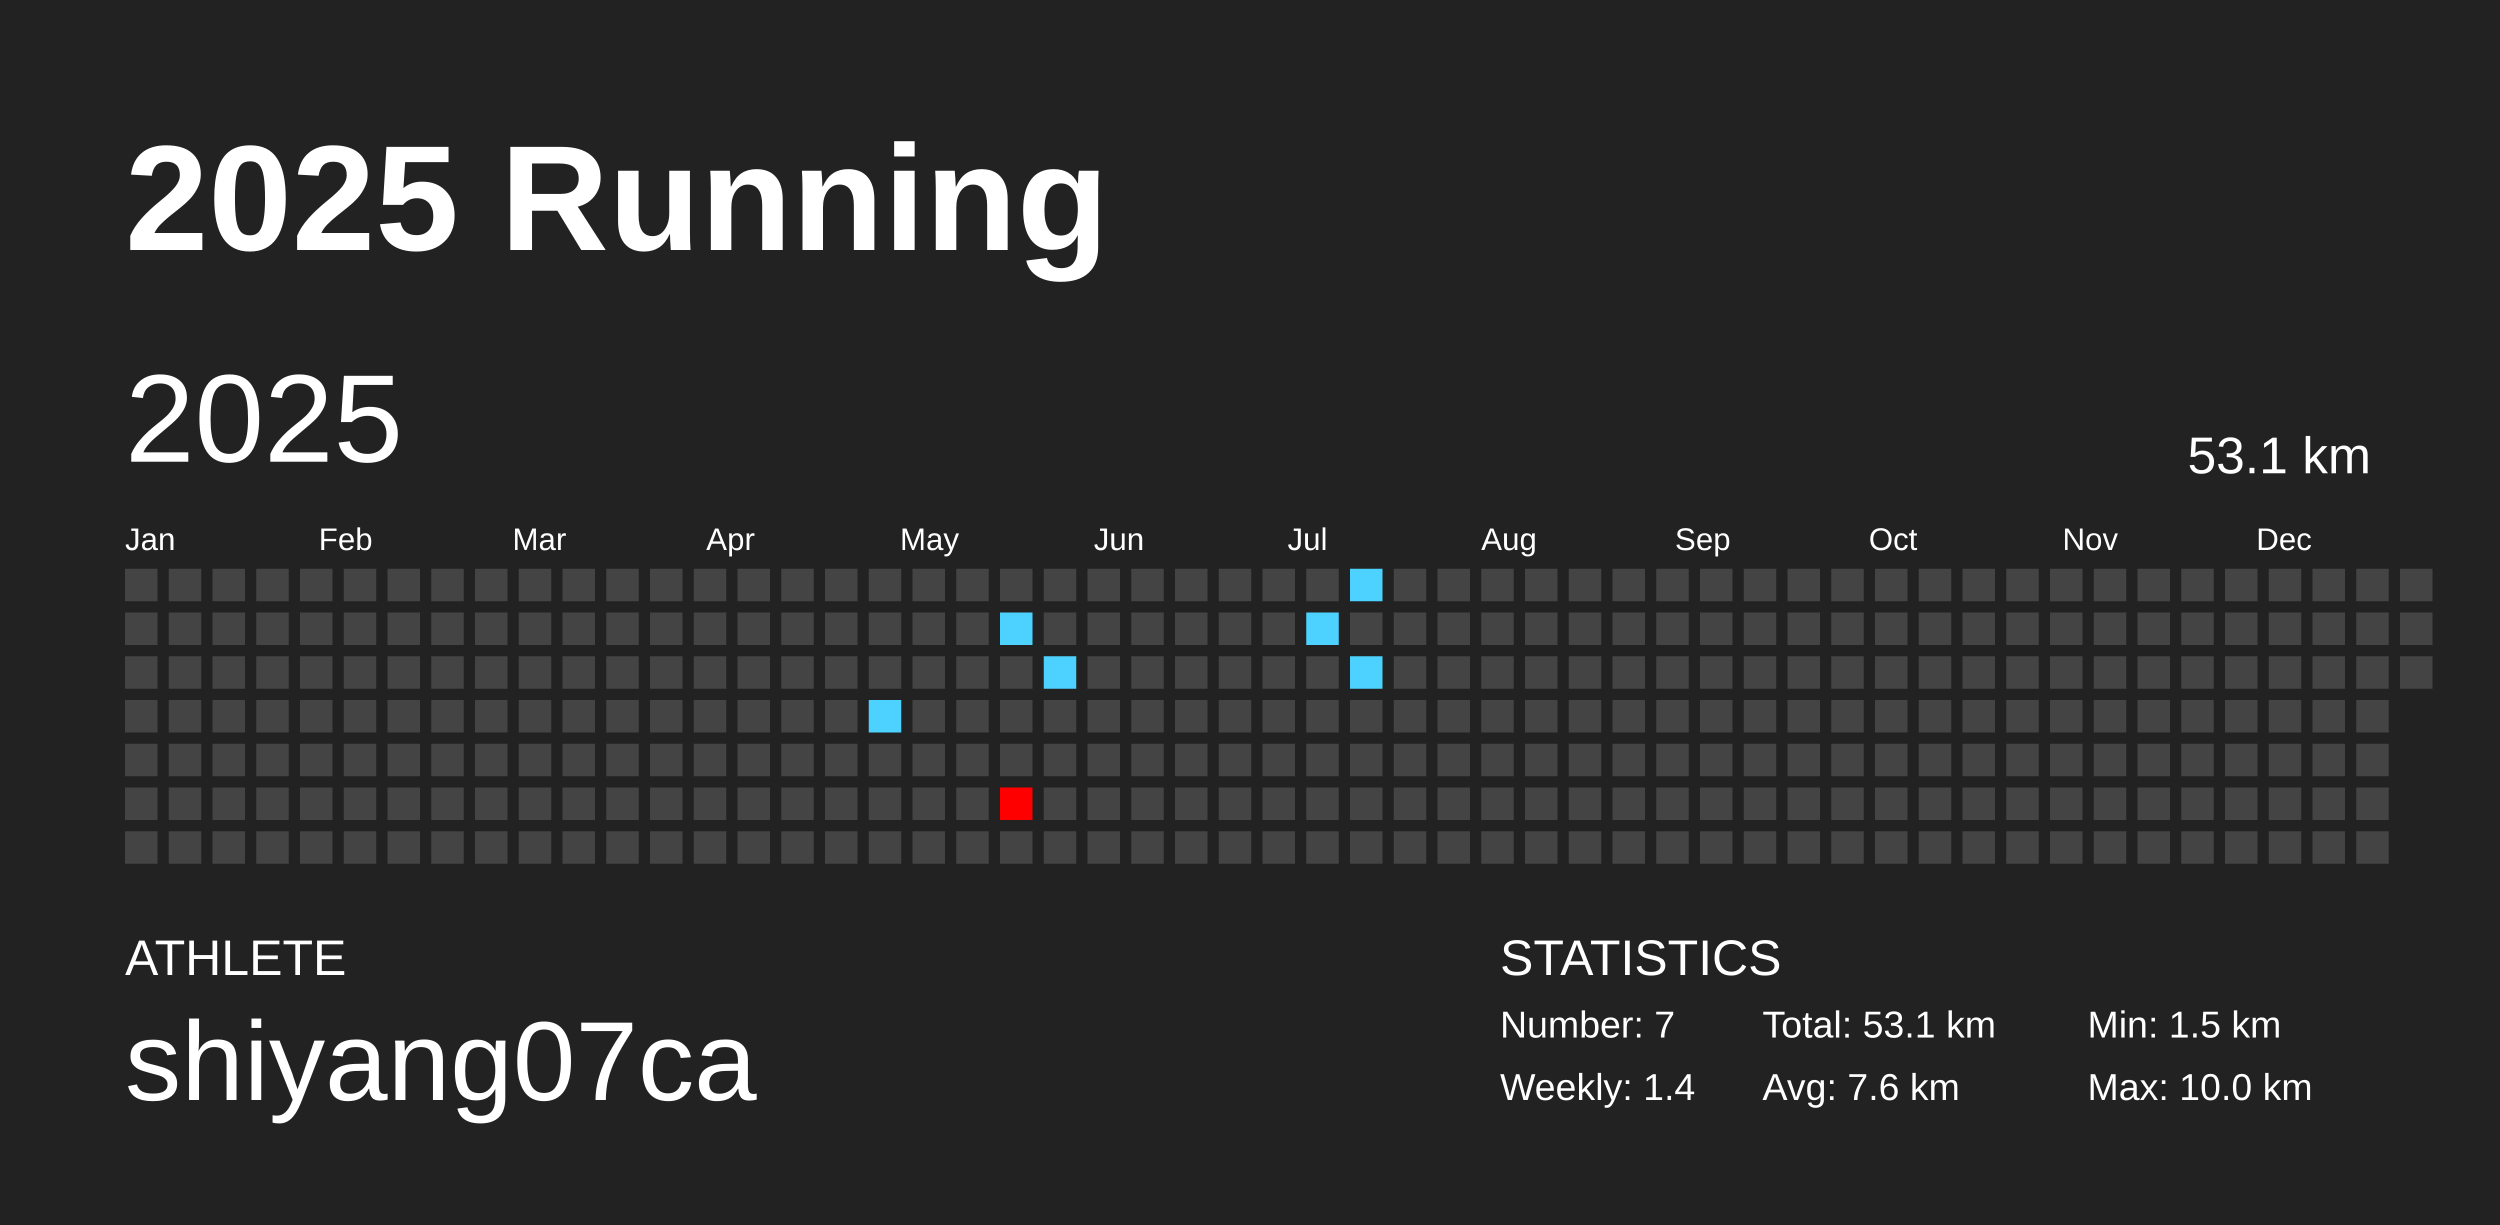
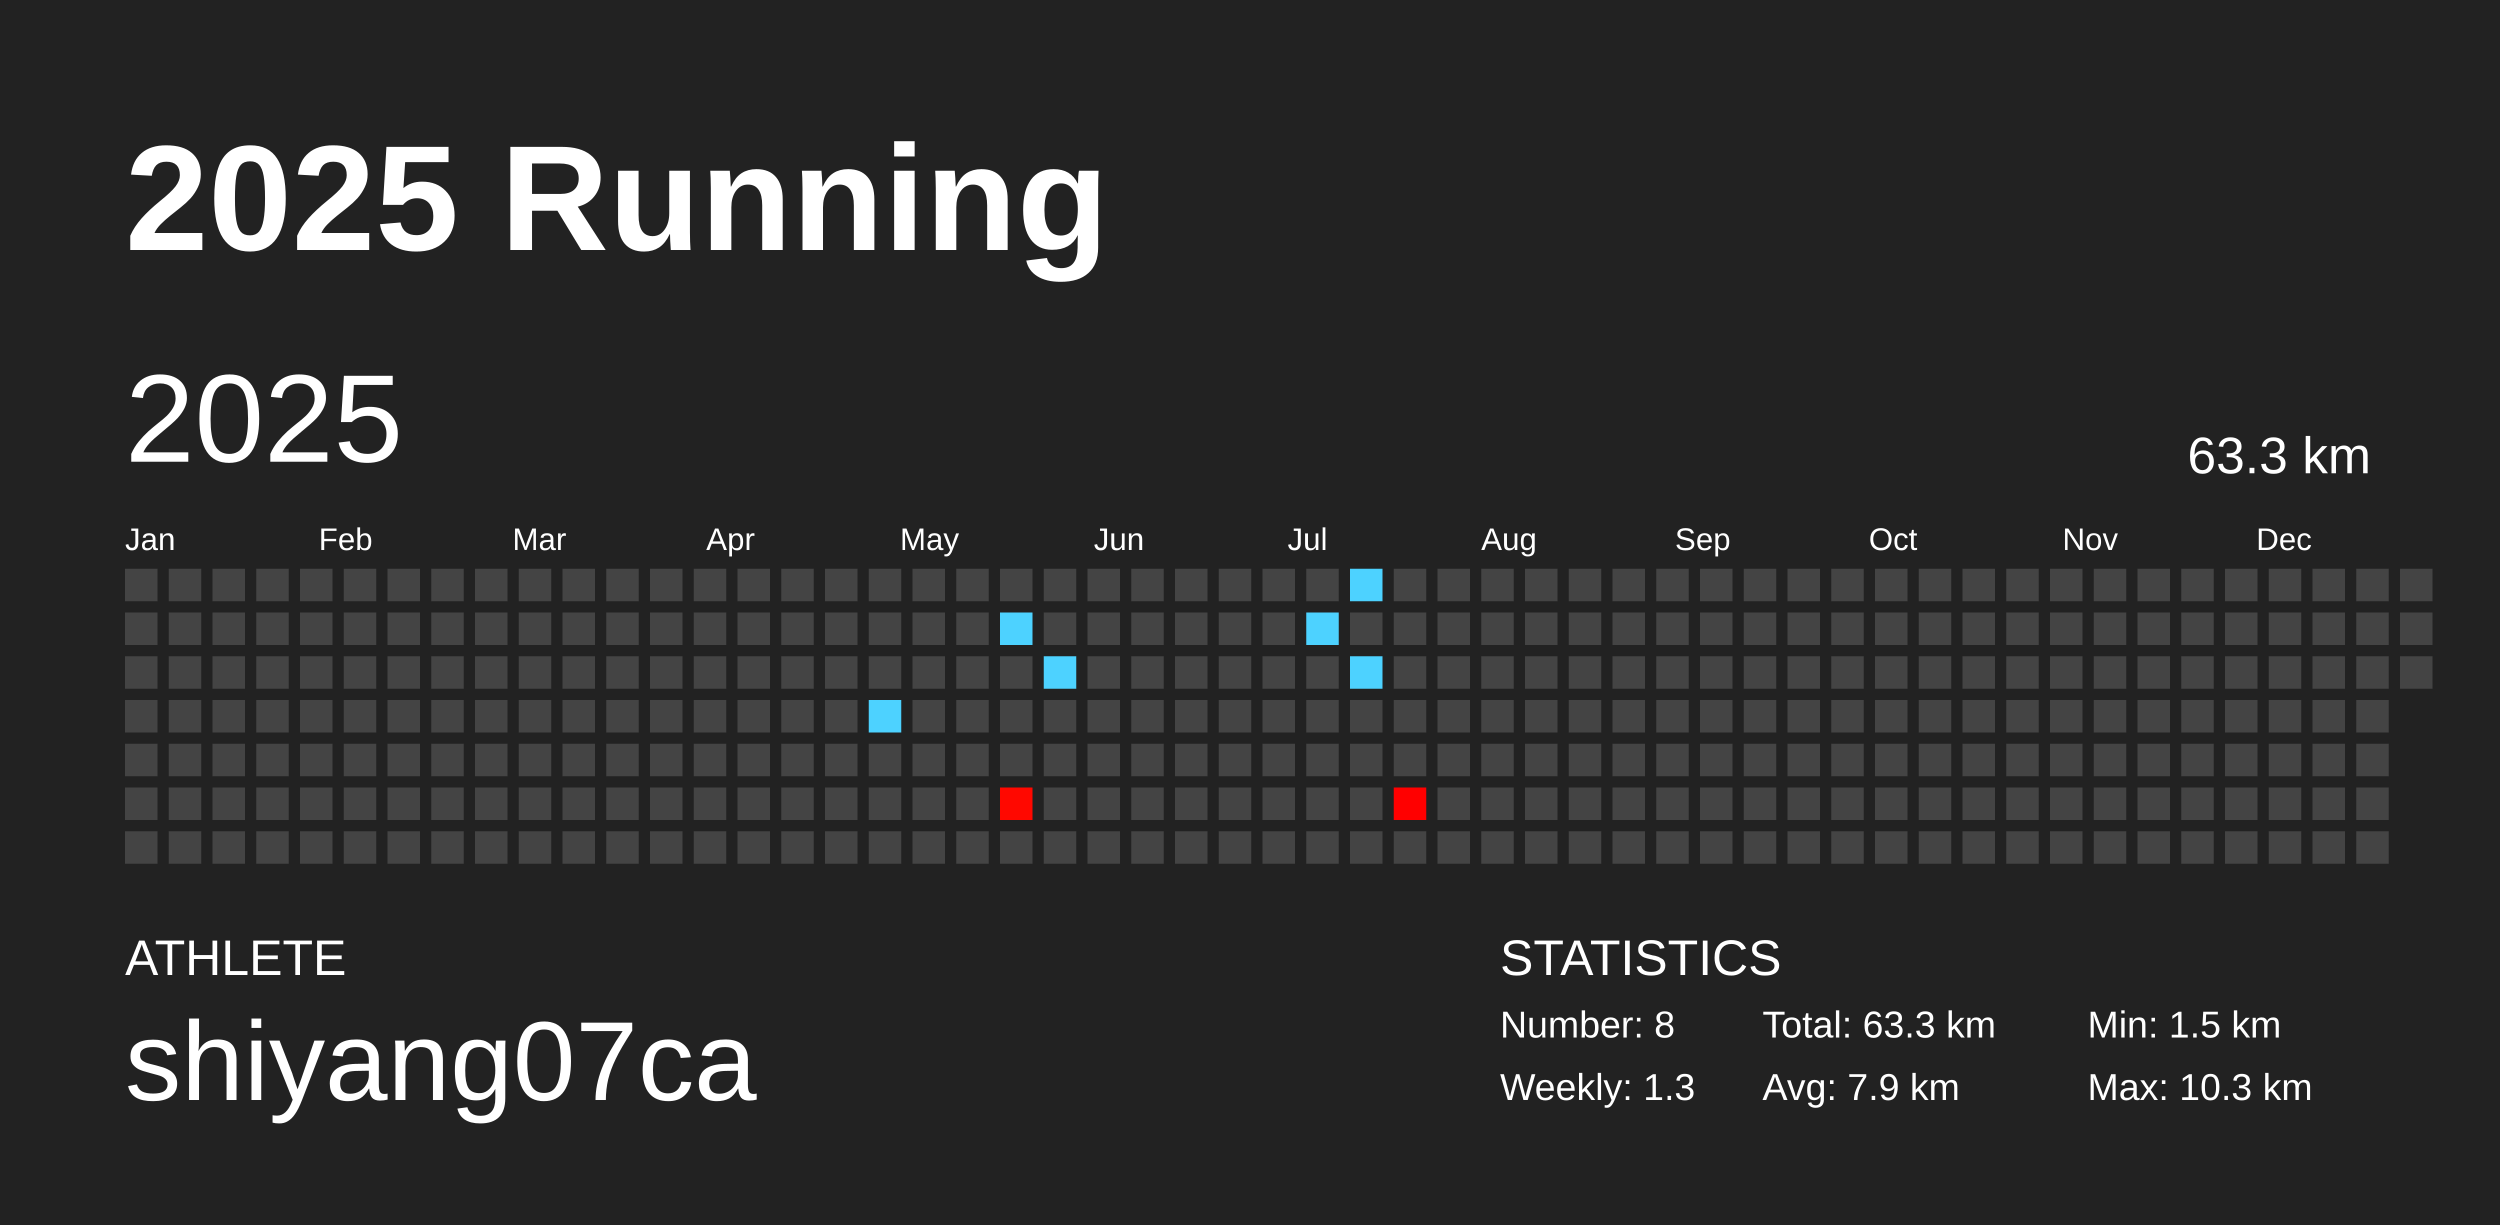
<svg xmlns="http://www.w3.org/2000/svg" baseProfile="full" height="98mm" version="1.1" viewBox="0,0,200,98" width="200mm">
  <defs />
  <rect fill="#222222" height="98" width="200" x="0" y="0" />
  <text fill="#FFFFFF" style="font-size:12px; font-family:Arial; font-weight:bold;" x="10" y="20">2025 Running</text>
  <text fill="#FFFFFF" style="font-size:4px; font-family:Arial" x="10" y="78">ATHLETE</text>
  <text fill="#FFFFFF" style="font-size:9px; font-family:Arial" x="10" y="88">shiyang07ca</text>
  <text fill="#FFFFFF" style="font-size:4px; font-family:Arial" x="120" y="78">STATISTICS</text>
-   <text fill="#FFFFFF" style="font-size:3px; font-family:Arial" x="120" y="83">Number: 7</text>
-   <text fill="#FFFFFF" style="font-size:3px; font-family:Arial" x="120" y="88">Weekly: 1.4</text>
-   <text fill="#FFFFFF" style="font-size:3px; font-family:Arial" x="141" y="83">Total: 53.1 km</text>
-   <text fill="#FFFFFF" style="font-size:3px; font-family:Arial" x="141" y="88">Avg: 7.6 km</text>
+   <text fill="#FFFFFF" style="font-size:3px; font-family:Arial" x="120" y="83">Number: 8</text>
+   <text fill="#FFFFFF" style="font-size:3px; font-family:Arial" x="120" y="88">Weekly: 1.3</text>
+   <text fill="#FFFFFF" style="font-size:3px; font-family:Arial" x="141" y="83">Total: 63.3 km</text>
+   <text fill="#FFFFFF" style="font-size:3px; font-family:Arial" x="141" y="88">Avg: 7.9 km</text>
  <text fill="#FFFFFF" style="font-size:3px; font-family:Arial" x="167" y="83">Min: 1.5 km</text>
-   <text fill="#FFFFFF" style="font-size:3px; font-family:Arial" x="167" y="88">Max: 10.0 km</text>
+   <text fill="#FFFFFF" style="font-size:3px; font-family:Arial" x="167" y="88">Max: 10.3 km</text>
  <text dominant-baseline="hanging" fill="#FFFFFF" style="font-size:10.0px; font-family:Arial;" x="10" y="30">2025</text>
-   <text dominant-baseline="hanging" fill="#FFFFFF" style="font-size:4.125px; font-family:Arial;" x="175" y="35">53.1 km</text>
+   <text dominant-baseline="hanging" fill="#FFFFFF" style="font-size:4.125px; font-family:Arial;" x="175" y="35">63.3 km</text>
  <text fill="#FFFFFF" style="font-size:2.5px; font-family:Arial" x="10.0" y="44">Jan</text>
  <text fill="#FFFFFF" style="font-size:2.5px; font-family:Arial" x="25.5" y="44">Feb</text>
  <text fill="#FFFFFF" style="font-size:2.5px; font-family:Arial" x="41.0" y="44">Mar</text>
  <text fill="#FFFFFF" style="font-size:2.5px; font-family:Arial" x="56.5" y="44">Apr</text>
  <text fill="#FFFFFF" style="font-size:2.5px; font-family:Arial" x="72.0" y="44">May</text>
  <text fill="#FFFFFF" style="font-size:2.5px; font-family:Arial" x="87.5" y="44">Jun</text>
  <text fill="#FFFFFF" style="font-size:2.5px; font-family:Arial" x="103.0" y="44">Jul</text>
  <text fill="#FFFFFF" style="font-size:2.5px; font-family:Arial" x="118.5" y="44">Aug</text>
  <text fill="#FFFFFF" style="font-size:2.5px; font-family:Arial" x="134.0" y="44">Sep</text>
  <text fill="#FFFFFF" style="font-size:2.5px; font-family:Arial" x="149.5" y="44">Oct</text>
  <text fill="#FFFFFF" style="font-size:2.5px; font-family:Arial" x="165.0" y="44">Nov</text>
  <text fill="#FFFFFF" style="font-size:2.5px; font-family:Arial" x="180.5" y="44">Dec</text>
  <rect fill="#444444" height="2.6" width="2.6" x="10.0" y="45.5" />
  <rect fill="#444444" height="2.6" width="2.6" x="10.0" y="49.0" />
  <rect fill="#444444" height="2.6" width="2.6" x="10.0" y="52.5" />
  <rect fill="#444444" height="2.6" width="2.6" x="10.0" y="56.0" />
  <rect fill="#444444" height="2.6" width="2.6" x="10.0" y="59.5" />
  <rect fill="#444444" height="2.6" width="2.6" x="10.0" y="63.0" />
  <rect fill="#444444" height="2.6" width="2.6" x="10.0" y="66.5" />
  <rect fill="#444444" height="2.6" width="2.6" x="13.5" y="45.5" />
  <rect fill="#444444" height="2.6" width="2.6" x="13.5" y="49.0" />
  <rect fill="#444444" height="2.6" width="2.6" x="13.5" y="52.5" />
  <rect fill="#444444" height="2.6" width="2.6" x="13.5" y="56.0" />
  <rect fill="#444444" height="2.6" width="2.6" x="13.5" y="59.5" />
  <rect fill="#444444" height="2.6" width="2.6" x="13.5" y="63.0" />
  <rect fill="#444444" height="2.6" width="2.6" x="13.5" y="66.5" />
  <rect fill="#444444" height="2.6" width="2.6" x="17.0" y="45.5" />
  <rect fill="#444444" height="2.6" width="2.6" x="17.0" y="49.0" />
  <rect fill="#444444" height="2.6" width="2.6" x="17.0" y="52.5" />
  <rect fill="#444444" height="2.6" width="2.6" x="17.0" y="56.0" />
  <rect fill="#444444" height="2.6" width="2.6" x="17.0" y="59.5" />
  <rect fill="#444444" height="2.6" width="2.6" x="17.0" y="63.0" />
  <rect fill="#444444" height="2.6" width="2.6" x="17.0" y="66.5" />
  <rect fill="#444444" height="2.6" width="2.6" x="20.5" y="45.5" />
  <rect fill="#444444" height="2.6" width="2.6" x="20.5" y="49.0" />
  <rect fill="#444444" height="2.6" width="2.6" x="20.5" y="52.5" />
  <rect fill="#444444" height="2.6" width="2.6" x="20.5" y="56.0" />
  <rect fill="#444444" height="2.6" width="2.6" x="20.5" y="59.5" />
  <rect fill="#444444" height="2.6" width="2.6" x="20.5" y="63.0" />
  <rect fill="#444444" height="2.6" width="2.6" x="20.5" y="66.5" />
  <rect fill="#444444" height="2.6" width="2.6" x="24.0" y="45.5" />
  <rect fill="#444444" height="2.6" width="2.6" x="24.0" y="49.0" />
  <rect fill="#444444" height="2.6" width="2.6" x="24.0" y="52.5" />
  <rect fill="#444444" height="2.6" width="2.6" x="24.0" y="56.0" />
  <rect fill="#444444" height="2.6" width="2.6" x="24.0" y="59.5" />
  <rect fill="#444444" height="2.6" width="2.6" x="24.0" y="63.0" />
  <rect fill="#444444" height="2.6" width="2.6" x="24.0" y="66.5" />
  <rect fill="#444444" height="2.6" width="2.6" x="27.5" y="45.5" />
  <rect fill="#444444" height="2.6" width="2.6" x="27.5" y="49.0" />
  <rect fill="#444444" height="2.6" width="2.6" x="27.5" y="52.5" />
  <rect fill="#444444" height="2.6" width="2.6" x="27.5" y="56.0" />
  <rect fill="#444444" height="2.6" width="2.6" x="27.5" y="59.5" />
  <rect fill="#444444" height="2.6" width="2.6" x="27.5" y="63.0" />
  <rect fill="#444444" height="2.6" width="2.6" x="27.5" y="66.5" />
  <rect fill="#444444" height="2.6" width="2.6" x="31.0" y="45.5" />
  <rect fill="#444444" height="2.6" width="2.6" x="31.0" y="49.0" />
  <rect fill="#444444" height="2.6" width="2.6" x="31.0" y="52.5" />
  <rect fill="#444444" height="2.6" width="2.6" x="31.0" y="56.0" />
  <rect fill="#444444" height="2.6" width="2.6" x="31.0" y="59.5" />
  <rect fill="#444444" height="2.6" width="2.6" x="31.0" y="63.0" />
  <rect fill="#444444" height="2.6" width="2.6" x="31.0" y="66.5" />
  <rect fill="#444444" height="2.6" width="2.6" x="34.5" y="45.5" />
  <rect fill="#444444" height="2.6" width="2.6" x="34.5" y="49.0" />
  <rect fill="#444444" height="2.6" width="2.6" x="34.5" y="52.5" />
  <rect fill="#444444" height="2.6" width="2.6" x="34.5" y="56.0" />
  <rect fill="#444444" height="2.6" width="2.6" x="34.5" y="59.5" />
  <rect fill="#444444" height="2.6" width="2.6" x="34.5" y="63.0" />
  <rect fill="#444444" height="2.6" width="2.6" x="34.5" y="66.5" />
  <rect fill="#444444" height="2.6" width="2.6" x="38.0" y="45.5" />
  <rect fill="#444444" height="2.6" width="2.6" x="38.0" y="49.0" />
  <rect fill="#444444" height="2.6" width="2.6" x="38.0" y="52.5" />
  <rect fill="#444444" height="2.6" width="2.6" x="38.0" y="56.0" />
  <rect fill="#444444" height="2.6" width="2.6" x="38.0" y="59.5" />
  <rect fill="#444444" height="2.6" width="2.6" x="38.0" y="63.0" />
  <rect fill="#444444" height="2.6" width="2.6" x="38.0" y="66.5" />
  <rect fill="#444444" height="2.6" width="2.6" x="41.5" y="45.5" />
  <rect fill="#444444" height="2.6" width="2.6" x="41.5" y="49.0" />
  <rect fill="#444444" height="2.6" width="2.6" x="41.5" y="52.5" />
  <rect fill="#444444" height="2.6" width="2.6" x="41.5" y="56.0" />
  <rect fill="#444444" height="2.6" width="2.6" x="41.5" y="59.5" />
  <rect fill="#444444" height="2.6" width="2.6" x="41.5" y="63.0" />
  <rect fill="#444444" height="2.6" width="2.6" x="41.5" y="66.5" />
  <rect fill="#444444" height="2.6" width="2.6" x="45.0" y="45.5" />
  <rect fill="#444444" height="2.6" width="2.6" x="45.0" y="49.0" />
  <rect fill="#444444" height="2.6" width="2.6" x="45.0" y="52.5" />
  <rect fill="#444444" height="2.6" width="2.6" x="45.0" y="56.0" />
  <rect fill="#444444" height="2.6" width="2.6" x="45.0" y="59.5" />
  <rect fill="#444444" height="2.6" width="2.6" x="45.0" y="63.0" />
  <rect fill="#444444" height="2.6" width="2.6" x="45.0" y="66.5" />
  <rect fill="#444444" height="2.6" width="2.6" x="48.5" y="45.5" />
  <rect fill="#444444" height="2.6" width="2.6" x="48.5" y="49.0" />
  <rect fill="#444444" height="2.6" width="2.6" x="48.5" y="52.5" />
  <rect fill="#444444" height="2.6" width="2.6" x="48.5" y="56.0" />
  <rect fill="#444444" height="2.6" width="2.6" x="48.5" y="59.5" />
  <rect fill="#444444" height="2.6" width="2.6" x="48.5" y="63.0" />
  <rect fill="#444444" height="2.6" width="2.6" x="48.5" y="66.5" />
  <rect fill="#444444" height="2.6" width="2.6" x="52.0" y="45.5" />
  <rect fill="#444444" height="2.6" width="2.6" x="52.0" y="49.0" />
  <rect fill="#444444" height="2.6" width="2.6" x="52.0" y="52.5" />
  <rect fill="#444444" height="2.6" width="2.6" x="52.0" y="56.0" />
  <rect fill="#444444" height="2.6" width="2.6" x="52.0" y="59.5" />
  <rect fill="#444444" height="2.6" width="2.6" x="52.0" y="63.0" />
  <rect fill="#444444" height="2.6" width="2.6" x="52.0" y="66.5" />
  <rect fill="#444444" height="2.6" width="2.6" x="55.5" y="45.5" />
  <rect fill="#444444" height="2.6" width="2.6" x="55.5" y="49.0" />
  <rect fill="#444444" height="2.6" width="2.6" x="55.5" y="52.5" />
  <rect fill="#444444" height="2.6" width="2.6" x="55.5" y="56.0" />
  <rect fill="#444444" height="2.6" width="2.6" x="55.5" y="59.5" />
  <rect fill="#444444" height="2.6" width="2.6" x="55.5" y="63.0" />
  <rect fill="#444444" height="2.6" width="2.6" x="55.5" y="66.5" />
  <rect fill="#444444" height="2.6" width="2.6" x="59.0" y="45.5" />
  <rect fill="#444444" height="2.6" width="2.6" x="59.0" y="49.0" />
  <rect fill="#444444" height="2.6" width="2.6" x="59.0" y="52.5" />
  <rect fill="#444444" height="2.6" width="2.6" x="59.0" y="56.0" />
  <rect fill="#444444" height="2.6" width="2.6" x="59.0" y="59.5" />
  <rect fill="#444444" height="2.6" width="2.6" x="59.0" y="63.0" />
  <rect fill="#444444" height="2.6" width="2.6" x="59.0" y="66.5" />
  <rect fill="#444444" height="2.6" width="2.6" x="62.5" y="45.5" />
  <rect fill="#444444" height="2.6" width="2.6" x="62.5" y="49.0" />
  <rect fill="#444444" height="2.6" width="2.6" x="62.5" y="52.5" />
  <rect fill="#444444" height="2.6" width="2.6" x="62.5" y="56.0" />
  <rect fill="#444444" height="2.6" width="2.6" x="62.5" y="59.5" />
  <rect fill="#444444" height="2.6" width="2.6" x="62.5" y="63.0" />
  <rect fill="#444444" height="2.6" width="2.6" x="62.5" y="66.5" />
  <rect fill="#444444" height="2.6" width="2.6" x="66.0" y="45.5" />
  <rect fill="#444444" height="2.6" width="2.6" x="66.0" y="49.0" />
  <rect fill="#444444" height="2.6" width="2.6" x="66.0" y="52.5" />
  <rect fill="#444444" height="2.6" width="2.6" x="66.0" y="56.0" />
  <rect fill="#444444" height="2.6" width="2.6" x="66.0" y="59.5" />
  <rect fill="#444444" height="2.6" width="2.6" x="66.0" y="63.0" />
  <rect fill="#444444" height="2.6" width="2.6" x="66.0" y="66.5" />
  <rect fill="#444444" height="2.6" width="2.6" x="69.5" y="45.5" />
  <rect fill="#444444" height="2.6" width="2.6" x="69.5" y="49.0" />
  <rect fill="#444444" height="2.6" width="2.6" x="69.5" y="52.5" />
  <rect fill="#4dd2ff" height="2.6" width="2.6" x="69.5" y="56.0" />
  <rect fill="#444444" height="2.6" width="2.6" x="69.5" y="59.5" />
  <rect fill="#444444" height="2.6" width="2.6" x="69.5" y="63.0" />
  <rect fill="#444444" height="2.6" width="2.6" x="69.5" y="66.5" />
  <rect fill="#444444" height="2.6" width="2.6" x="73.0" y="45.5" />
  <rect fill="#444444" height="2.6" width="2.6" x="73.0" y="49.0" />
  <rect fill="#444444" height="2.6" width="2.6" x="73.0" y="52.5" />
  <rect fill="#444444" height="2.6" width="2.6" x="73.0" y="56.0" />
  <rect fill="#444444" height="2.6" width="2.6" x="73.0" y="59.5" />
  <rect fill="#444444" height="2.6" width="2.6" x="73.0" y="63.0" />
  <rect fill="#444444" height="2.6" width="2.6" x="73.0" y="66.5" />
  <rect fill="#444444" height="2.6" width="2.6" x="76.5" y="45.5" />
  <rect fill="#444444" height="2.6" width="2.6" x="76.5" y="49.0" />
  <rect fill="#444444" height="2.6" width="2.6" x="76.5" y="52.5" />
  <rect fill="#444444" height="2.6" width="2.6" x="76.5" y="56.0" />
  <rect fill="#444444" height="2.6" width="2.6" x="76.5" y="59.5" />
  <rect fill="#444444" height="2.6" width="2.6" x="76.5" y="63.0" />
  <rect fill="#444444" height="2.6" width="2.6" x="76.5" y="66.5" />
  <rect fill="#444444" height="2.6" width="2.6" x="80.0" y="45.5" />
  <rect fill="#4dd2ff" height="2.6" width="2.6" x="80.0" y="49.0" />
  <rect fill="#444444" height="2.6" width="2.6" x="80.0" y="52.5" />
  <rect fill="#444444" height="2.6" width="2.6" x="80.0" y="56.0" />
  <rect fill="#444444" height="2.6" width="2.6" x="80.0" y="59.5" />
-   <rect fill="#ff0000" height="2.6" width="2.6" x="80.0" y="63.0" />
+   <rect fill="#ff0800" height="2.6" width="2.6" x="80.0" y="63.0" />
  <rect fill="#444444" height="2.6" width="2.6" x="80.0" y="66.5" />
  <rect fill="#444444" height="2.6" width="2.6" x="83.5" y="45.5" />
  <rect fill="#444444" height="2.6" width="2.6" x="83.5" y="49.0" />
  <rect fill="#4dd2ff" height="2.6" width="2.6" x="83.5" y="52.5" />
  <rect fill="#444444" height="2.6" width="2.6" x="83.5" y="56.0" />
  <rect fill="#444444" height="2.6" width="2.6" x="83.5" y="59.5" />
  <rect fill="#444444" height="2.6" width="2.6" x="83.5" y="63.0" />
  <rect fill="#444444" height="2.6" width="2.6" x="83.5" y="66.5" />
  <rect fill="#444444" height="2.6" width="2.6" x="87.0" y="45.5" />
  <rect fill="#444444" height="2.6" width="2.6" x="87.0" y="49.0" />
  <rect fill="#444444" height="2.6" width="2.6" x="87.0" y="52.5" />
  <rect fill="#444444" height="2.6" width="2.6" x="87.0" y="56.0" />
  <rect fill="#444444" height="2.6" width="2.6" x="87.0" y="59.5" />
  <rect fill="#444444" height="2.6" width="2.6" x="87.0" y="63.0" />
  <rect fill="#444444" height="2.6" width="2.6" x="87.0" y="66.5" />
  <rect fill="#444444" height="2.6" width="2.6" x="90.5" y="45.5" />
  <rect fill="#444444" height="2.6" width="2.6" x="90.5" y="49.0" />
  <rect fill="#444444" height="2.6" width="2.6" x="90.5" y="52.5" />
  <rect fill="#444444" height="2.6" width="2.6" x="90.5" y="56.0" />
  <rect fill="#444444" height="2.6" width="2.6" x="90.5" y="59.5" />
  <rect fill="#444444" height="2.6" width="2.6" x="90.5" y="63.0" />
  <rect fill="#444444" height="2.6" width="2.6" x="90.5" y="66.5" />
  <rect fill="#444444" height="2.6" width="2.6" x="94.0" y="45.5" />
  <rect fill="#444444" height="2.6" width="2.6" x="94.0" y="49.0" />
  <rect fill="#444444" height="2.6" width="2.6" x="94.0" y="52.5" />
  <rect fill="#444444" height="2.6" width="2.6" x="94.0" y="56.0" />
  <rect fill="#444444" height="2.6" width="2.6" x="94.0" y="59.5" />
  <rect fill="#444444" height="2.6" width="2.6" x="94.0" y="63.0" />
  <rect fill="#444444" height="2.6" width="2.6" x="94.0" y="66.5" />
  <rect fill="#444444" height="2.6" width="2.6" x="97.5" y="45.5" />
  <rect fill="#444444" height="2.6" width="2.6" x="97.5" y="49.0" />
  <rect fill="#444444" height="2.6" width="2.6" x="97.5" y="52.5" />
  <rect fill="#444444" height="2.6" width="2.6" x="97.5" y="56.0" />
  <rect fill="#444444" height="2.6" width="2.6" x="97.5" y="59.5" />
  <rect fill="#444444" height="2.6" width="2.6" x="97.5" y="63.0" />
  <rect fill="#444444" height="2.6" width="2.6" x="97.5" y="66.5" />
  <rect fill="#444444" height="2.6" width="2.6" x="101.0" y="45.5" />
  <rect fill="#444444" height="2.6" width="2.6" x="101.0" y="49.0" />
  <rect fill="#444444" height="2.6" width="2.6" x="101.0" y="52.5" />
  <rect fill="#444444" height="2.6" width="2.6" x="101.0" y="56.0" />
  <rect fill="#444444" height="2.6" width="2.6" x="101.0" y="59.5" />
  <rect fill="#444444" height="2.6" width="2.6" x="101.0" y="63.0" />
  <rect fill="#444444" height="2.6" width="2.6" x="101.0" y="66.5" />
  <rect fill="#444444" height="2.6" width="2.6" x="104.5" y="45.5" />
  <rect fill="#4dd2ff" height="2.6" width="2.6" x="104.5" y="49.0" />
  <rect fill="#444444" height="2.6" width="2.6" x="104.5" y="52.5" />
  <rect fill="#444444" height="2.6" width="2.6" x="104.5" y="56.0" />
  <rect fill="#444444" height="2.6" width="2.6" x="104.5" y="59.5" />
  <rect fill="#444444" height="2.6" width="2.6" x="104.5" y="63.0" />
  <rect fill="#444444" height="2.6" width="2.6" x="104.5" y="66.5" />
  <rect fill="#4dd2ff" height="2.6" width="2.6" x="108.0" y="45.5" />
  <rect fill="#444444" height="2.6" width="2.6" x="108.0" y="49.0" />
  <rect fill="#4dd2ff" height="2.6" width="2.6" x="108.0" y="52.5" />
  <rect fill="#444444" height="2.6" width="2.6" x="108.0" y="56.0" />
  <rect fill="#444444" height="2.6" width="2.6" x="108.0" y="59.5" />
  <rect fill="#444444" height="2.6" width="2.6" x="108.0" y="63.0" />
  <rect fill="#444444" height="2.6" width="2.6" x="108.0" y="66.5" />
  <rect fill="#444444" height="2.6" width="2.6" x="111.5" y="45.5" />
  <rect fill="#444444" height="2.6" width="2.6" x="111.5" y="49.0" />
  <rect fill="#444444" height="2.6" width="2.6" x="111.5" y="52.5" />
  <rect fill="#444444" height="2.6" width="2.6" x="111.5" y="56.0" />
  <rect fill="#444444" height="2.6" width="2.6" x="111.5" y="59.5" />
-   <rect fill="#444444" height="2.6" width="2.6" x="111.5" y="63.0" />
+   <rect fill="#ff0000" height="2.6" width="2.6" x="111.5" y="63.0" />
  <rect fill="#444444" height="2.6" width="2.6" x="111.5" y="66.5" />
  <rect fill="#444444" height="2.6" width="2.6" x="115.0" y="45.5" />
  <rect fill="#444444" height="2.6" width="2.6" x="115.0" y="49.0" />
  <rect fill="#444444" height="2.6" width="2.6" x="115.0" y="52.5" />
  <rect fill="#444444" height="2.6" width="2.6" x="115.0" y="56.0" />
  <rect fill="#444444" height="2.6" width="2.6" x="115.0" y="59.5" />
  <rect fill="#444444" height="2.6" width="2.6" x="115.0" y="63.0" />
  <rect fill="#444444" height="2.6" width="2.6" x="115.0" y="66.5" />
  <rect fill="#444444" height="2.6" width="2.6" x="118.5" y="45.5" />
  <rect fill="#444444" height="2.6" width="2.6" x="118.5" y="49.0" />
  <rect fill="#444444" height="2.6" width="2.6" x="118.5" y="52.5" />
  <rect fill="#444444" height="2.6" width="2.6" x="118.5" y="56.0" />
  <rect fill="#444444" height="2.6" width="2.6" x="118.5" y="59.5" />
  <rect fill="#444444" height="2.6" width="2.6" x="118.5" y="63.0" />
  <rect fill="#444444" height="2.6" width="2.6" x="118.5" y="66.5" />
  <rect fill="#444444" height="2.6" width="2.6" x="122.0" y="45.5" />
  <rect fill="#444444" height="2.6" width="2.6" x="122.0" y="49.0" />
  <rect fill="#444444" height="2.6" width="2.6" x="122.0" y="52.5" />
  <rect fill="#444444" height="2.6" width="2.6" x="122.0" y="56.0" />
  <rect fill="#444444" height="2.6" width="2.6" x="122.0" y="59.5" />
  <rect fill="#444444" height="2.6" width="2.6" x="122.0" y="63.0" />
  <rect fill="#444444" height="2.6" width="2.6" x="122.0" y="66.5" />
  <rect fill="#444444" height="2.6" width="2.6" x="125.5" y="45.5" />
  <rect fill="#444444" height="2.6" width="2.6" x="125.5" y="49.0" />
  <rect fill="#444444" height="2.6" width="2.6" x="125.5" y="52.5" />
  <rect fill="#444444" height="2.6" width="2.6" x="125.5" y="56.0" />
  <rect fill="#444444" height="2.6" width="2.6" x="125.5" y="59.5" />
  <rect fill="#444444" height="2.6" width="2.6" x="125.5" y="63.0" />
  <rect fill="#444444" height="2.6" width="2.6" x="125.5" y="66.5" />
  <rect fill="#444444" height="2.6" width="2.6" x="129.0" y="45.5" />
  <rect fill="#444444" height="2.6" width="2.6" x="129.0" y="49.0" />
  <rect fill="#444444" height="2.6" width="2.6" x="129.0" y="52.5" />
  <rect fill="#444444" height="2.6" width="2.6" x="129.0" y="56.0" />
  <rect fill="#444444" height="2.6" width="2.6" x="129.0" y="59.5" />
  <rect fill="#444444" height="2.6" width="2.6" x="129.0" y="63.0" />
  <rect fill="#444444" height="2.6" width="2.6" x="129.0" y="66.5" />
  <rect fill="#444444" height="2.6" width="2.6" x="132.5" y="45.5" />
  <rect fill="#444444" height="2.6" width="2.6" x="132.5" y="49.0" />
  <rect fill="#444444" height="2.6" width="2.6" x="132.5" y="52.5" />
  <rect fill="#444444" height="2.6" width="2.6" x="132.5" y="56.0" />
  <rect fill="#444444" height="2.6" width="2.6" x="132.5" y="59.5" />
  <rect fill="#444444" height="2.6" width="2.6" x="132.5" y="63.0" />
  <rect fill="#444444" height="2.6" width="2.6" x="132.5" y="66.5" />
  <rect fill="#444444" height="2.6" width="2.6" x="136.0" y="45.5" />
  <rect fill="#444444" height="2.6" width="2.6" x="136.0" y="49.0" />
  <rect fill="#444444" height="2.6" width="2.6" x="136.0" y="52.5" />
  <rect fill="#444444" height="2.6" width="2.6" x="136.0" y="56.0" />
  <rect fill="#444444" height="2.6" width="2.6" x="136.0" y="59.5" />
  <rect fill="#444444" height="2.6" width="2.6" x="136.0" y="63.0" />
  <rect fill="#444444" height="2.6" width="2.6" x="136.0" y="66.5" />
  <rect fill="#444444" height="2.6" width="2.6" x="139.5" y="45.5" />
  <rect fill="#444444" height="2.6" width="2.6" x="139.5" y="49.0" />
  <rect fill="#444444" height="2.6" width="2.6" x="139.5" y="52.5" />
  <rect fill="#444444" height="2.6" width="2.6" x="139.5" y="56.0" />
  <rect fill="#444444" height="2.6" width="2.6" x="139.5" y="59.5" />
  <rect fill="#444444" height="2.6" width="2.6" x="139.5" y="63.0" />
  <rect fill="#444444" height="2.6" width="2.6" x="139.5" y="66.5" />
  <rect fill="#444444" height="2.6" width="2.6" x="143.0" y="45.5" />
  <rect fill="#444444" height="2.6" width="2.6" x="143.0" y="49.0" />
  <rect fill="#444444" height="2.6" width="2.6" x="143.0" y="52.5" />
  <rect fill="#444444" height="2.6" width="2.6" x="143.0" y="56.0" />
  <rect fill="#444444" height="2.6" width="2.6" x="143.0" y="59.5" />
  <rect fill="#444444" height="2.6" width="2.6" x="143.0" y="63.0" />
  <rect fill="#444444" height="2.6" width="2.6" x="143.0" y="66.5" />
  <rect fill="#444444" height="2.6" width="2.6" x="146.5" y="45.5" />
  <rect fill="#444444" height="2.6" width="2.6" x="146.5" y="49.0" />
  <rect fill="#444444" height="2.6" width="2.6" x="146.5" y="52.5" />
  <rect fill="#444444" height="2.6" width="2.6" x="146.5" y="56.0" />
  <rect fill="#444444" height="2.6" width="2.6" x="146.5" y="59.5" />
  <rect fill="#444444" height="2.6" width="2.6" x="146.5" y="63.0" />
  <rect fill="#444444" height="2.6" width="2.6" x="146.5" y="66.5" />
  <rect fill="#444444" height="2.6" width="2.6" x="150.0" y="45.5" />
  <rect fill="#444444" height="2.6" width="2.6" x="150.0" y="49.0" />
  <rect fill="#444444" height="2.6" width="2.6" x="150.0" y="52.5" />
  <rect fill="#444444" height="2.6" width="2.6" x="150.0" y="56.0" />
  <rect fill="#444444" height="2.6" width="2.6" x="150.0" y="59.5" />
  <rect fill="#444444" height="2.6" width="2.6" x="150.0" y="63.0" />
  <rect fill="#444444" height="2.6" width="2.6" x="150.0" y="66.5" />
  <rect fill="#444444" height="2.6" width="2.6" x="153.5" y="45.5" />
  <rect fill="#444444" height="2.6" width="2.6" x="153.5" y="49.0" />
  <rect fill="#444444" height="2.6" width="2.6" x="153.5" y="52.5" />
  <rect fill="#444444" height="2.6" width="2.6" x="153.5" y="56.0" />
  <rect fill="#444444" height="2.6" width="2.6" x="153.5" y="59.5" />
  <rect fill="#444444" height="2.6" width="2.6" x="153.5" y="63.0" />
  <rect fill="#444444" height="2.6" width="2.6" x="153.5" y="66.5" />
  <rect fill="#444444" height="2.6" width="2.6" x="157.0" y="45.5" />
  <rect fill="#444444" height="2.6" width="2.6" x="157.0" y="49.0" />
  <rect fill="#444444" height="2.6" width="2.6" x="157.0" y="52.5" />
  <rect fill="#444444" height="2.6" width="2.6" x="157.0" y="56.0" />
  <rect fill="#444444" height="2.6" width="2.6" x="157.0" y="59.5" />
  <rect fill="#444444" height="2.6" width="2.6" x="157.0" y="63.0" />
  <rect fill="#444444" height="2.6" width="2.6" x="157.0" y="66.5" />
  <rect fill="#444444" height="2.6" width="2.6" x="160.5" y="45.5" />
  <rect fill="#444444" height="2.6" width="2.6" x="160.5" y="49.0" />
  <rect fill="#444444" height="2.6" width="2.6" x="160.5" y="52.5" />
  <rect fill="#444444" height="2.6" width="2.6" x="160.5" y="56.0" />
  <rect fill="#444444" height="2.6" width="2.6" x="160.5" y="59.5" />
  <rect fill="#444444" height="2.6" width="2.6" x="160.5" y="63.0" />
  <rect fill="#444444" height="2.6" width="2.6" x="160.5" y="66.5" />
  <rect fill="#444444" height="2.6" width="2.6" x="164.0" y="45.5" />
  <rect fill="#444444" height="2.6" width="2.6" x="164.0" y="49.0" />
  <rect fill="#444444" height="2.6" width="2.6" x="164.0" y="52.5" />
  <rect fill="#444444" height="2.6" width="2.6" x="164.0" y="56.0" />
  <rect fill="#444444" height="2.6" width="2.6" x="164.0" y="59.5" />
  <rect fill="#444444" height="2.6" width="2.6" x="164.0" y="63.0" />
  <rect fill="#444444" height="2.6" width="2.6" x="164.0" y="66.5" />
  <rect fill="#444444" height="2.6" width="2.6" x="167.5" y="45.5" />
  <rect fill="#444444" height="2.6" width="2.6" x="167.5" y="49.0" />
  <rect fill="#444444" height="2.6" width="2.6" x="167.5" y="52.5" />
  <rect fill="#444444" height="2.6" width="2.6" x="167.5" y="56.0" />
  <rect fill="#444444" height="2.6" width="2.6" x="167.5" y="59.5" />
  <rect fill="#444444" height="2.6" width="2.6" x="167.5" y="63.0" />
  <rect fill="#444444" height="2.6" width="2.6" x="167.5" y="66.5" />
  <rect fill="#444444" height="2.6" width="2.6" x="171.0" y="45.5" />
  <rect fill="#444444" height="2.6" width="2.6" x="171.0" y="49.0" />
  <rect fill="#444444" height="2.6" width="2.6" x="171.0" y="52.5" />
  <rect fill="#444444" height="2.6" width="2.6" x="171.0" y="56.0" />
  <rect fill="#444444" height="2.6" width="2.6" x="171.0" y="59.5" />
  <rect fill="#444444" height="2.6" width="2.6" x="171.0" y="63.0" />
  <rect fill="#444444" height="2.6" width="2.6" x="171.0" y="66.5" />
  <rect fill="#444444" height="2.6" width="2.6" x="174.5" y="45.5" />
  <rect fill="#444444" height="2.6" width="2.6" x="174.5" y="49.0" />
  <rect fill="#444444" height="2.6" width="2.6" x="174.5" y="52.5" />
  <rect fill="#444444" height="2.6" width="2.6" x="174.5" y="56.0" />
  <rect fill="#444444" height="2.6" width="2.6" x="174.5" y="59.5" />
  <rect fill="#444444" height="2.6" width="2.6" x="174.5" y="63.0" />
  <rect fill="#444444" height="2.6" width="2.6" x="174.5" y="66.5" />
  <rect fill="#444444" height="2.6" width="2.6" x="178.0" y="45.5" />
  <rect fill="#444444" height="2.6" width="2.6" x="178.0" y="49.0" />
  <rect fill="#444444" height="2.6" width="2.6" x="178.0" y="52.5" />
  <rect fill="#444444" height="2.6" width="2.6" x="178.0" y="56.0" />
  <rect fill="#444444" height="2.6" width="2.6" x="178.0" y="59.5" />
  <rect fill="#444444" height="2.6" width="2.6" x="178.0" y="63.0" />
  <rect fill="#444444" height="2.6" width="2.6" x="178.0" y="66.5" />
  <rect fill="#444444" height="2.6" width="2.6" x="181.5" y="45.5" />
  <rect fill="#444444" height="2.6" width="2.6" x="181.5" y="49.0" />
  <rect fill="#444444" height="2.6" width="2.6" x="181.5" y="52.5" />
  <rect fill="#444444" height="2.6" width="2.6" x="181.5" y="56.0" />
  <rect fill="#444444" height="2.6" width="2.6" x="181.5" y="59.5" />
  <rect fill="#444444" height="2.6" width="2.6" x="181.5" y="63.0" />
  <rect fill="#444444" height="2.6" width="2.6" x="181.5" y="66.5" />
  <rect fill="#444444" height="2.6" width="2.6" x="185.0" y="45.5" />
  <rect fill="#444444" height="2.6" width="2.6" x="185.0" y="49.0" />
  <rect fill="#444444" height="2.6" width="2.6" x="185.0" y="52.5" />
  <rect fill="#444444" height="2.6" width="2.6" x="185.0" y="56.0" />
  <rect fill="#444444" height="2.6" width="2.6" x="185.0" y="59.5" />
  <rect fill="#444444" height="2.6" width="2.6" x="185.0" y="63.0" />
  <rect fill="#444444" height="2.6" width="2.6" x="185.0" y="66.5" />
  <rect fill="#444444" height="2.6" width="2.6" x="188.5" y="45.5" />
  <rect fill="#444444" height="2.6" width="2.6" x="188.5" y="49.0" />
  <rect fill="#444444" height="2.6" width="2.6" x="188.5" y="52.5" />
  <rect fill="#444444" height="2.6" width="2.6" x="188.5" y="56.0" />
  <rect fill="#444444" height="2.6" width="2.6" x="188.5" y="59.5" />
  <rect fill="#444444" height="2.6" width="2.6" x="188.5" y="63.0" />
  <rect fill="#444444" height="2.6" width="2.6" x="188.5" y="66.5" />
  <rect fill="#444444" height="2.6" width="2.6" x="192.0" y="45.5" />
  <rect fill="#444444" height="2.6" width="2.6" x="192.0" y="49.0" />
  <rect fill="#444444" height="2.6" width="2.6" x="192.0" y="52.5" />
</svg>
